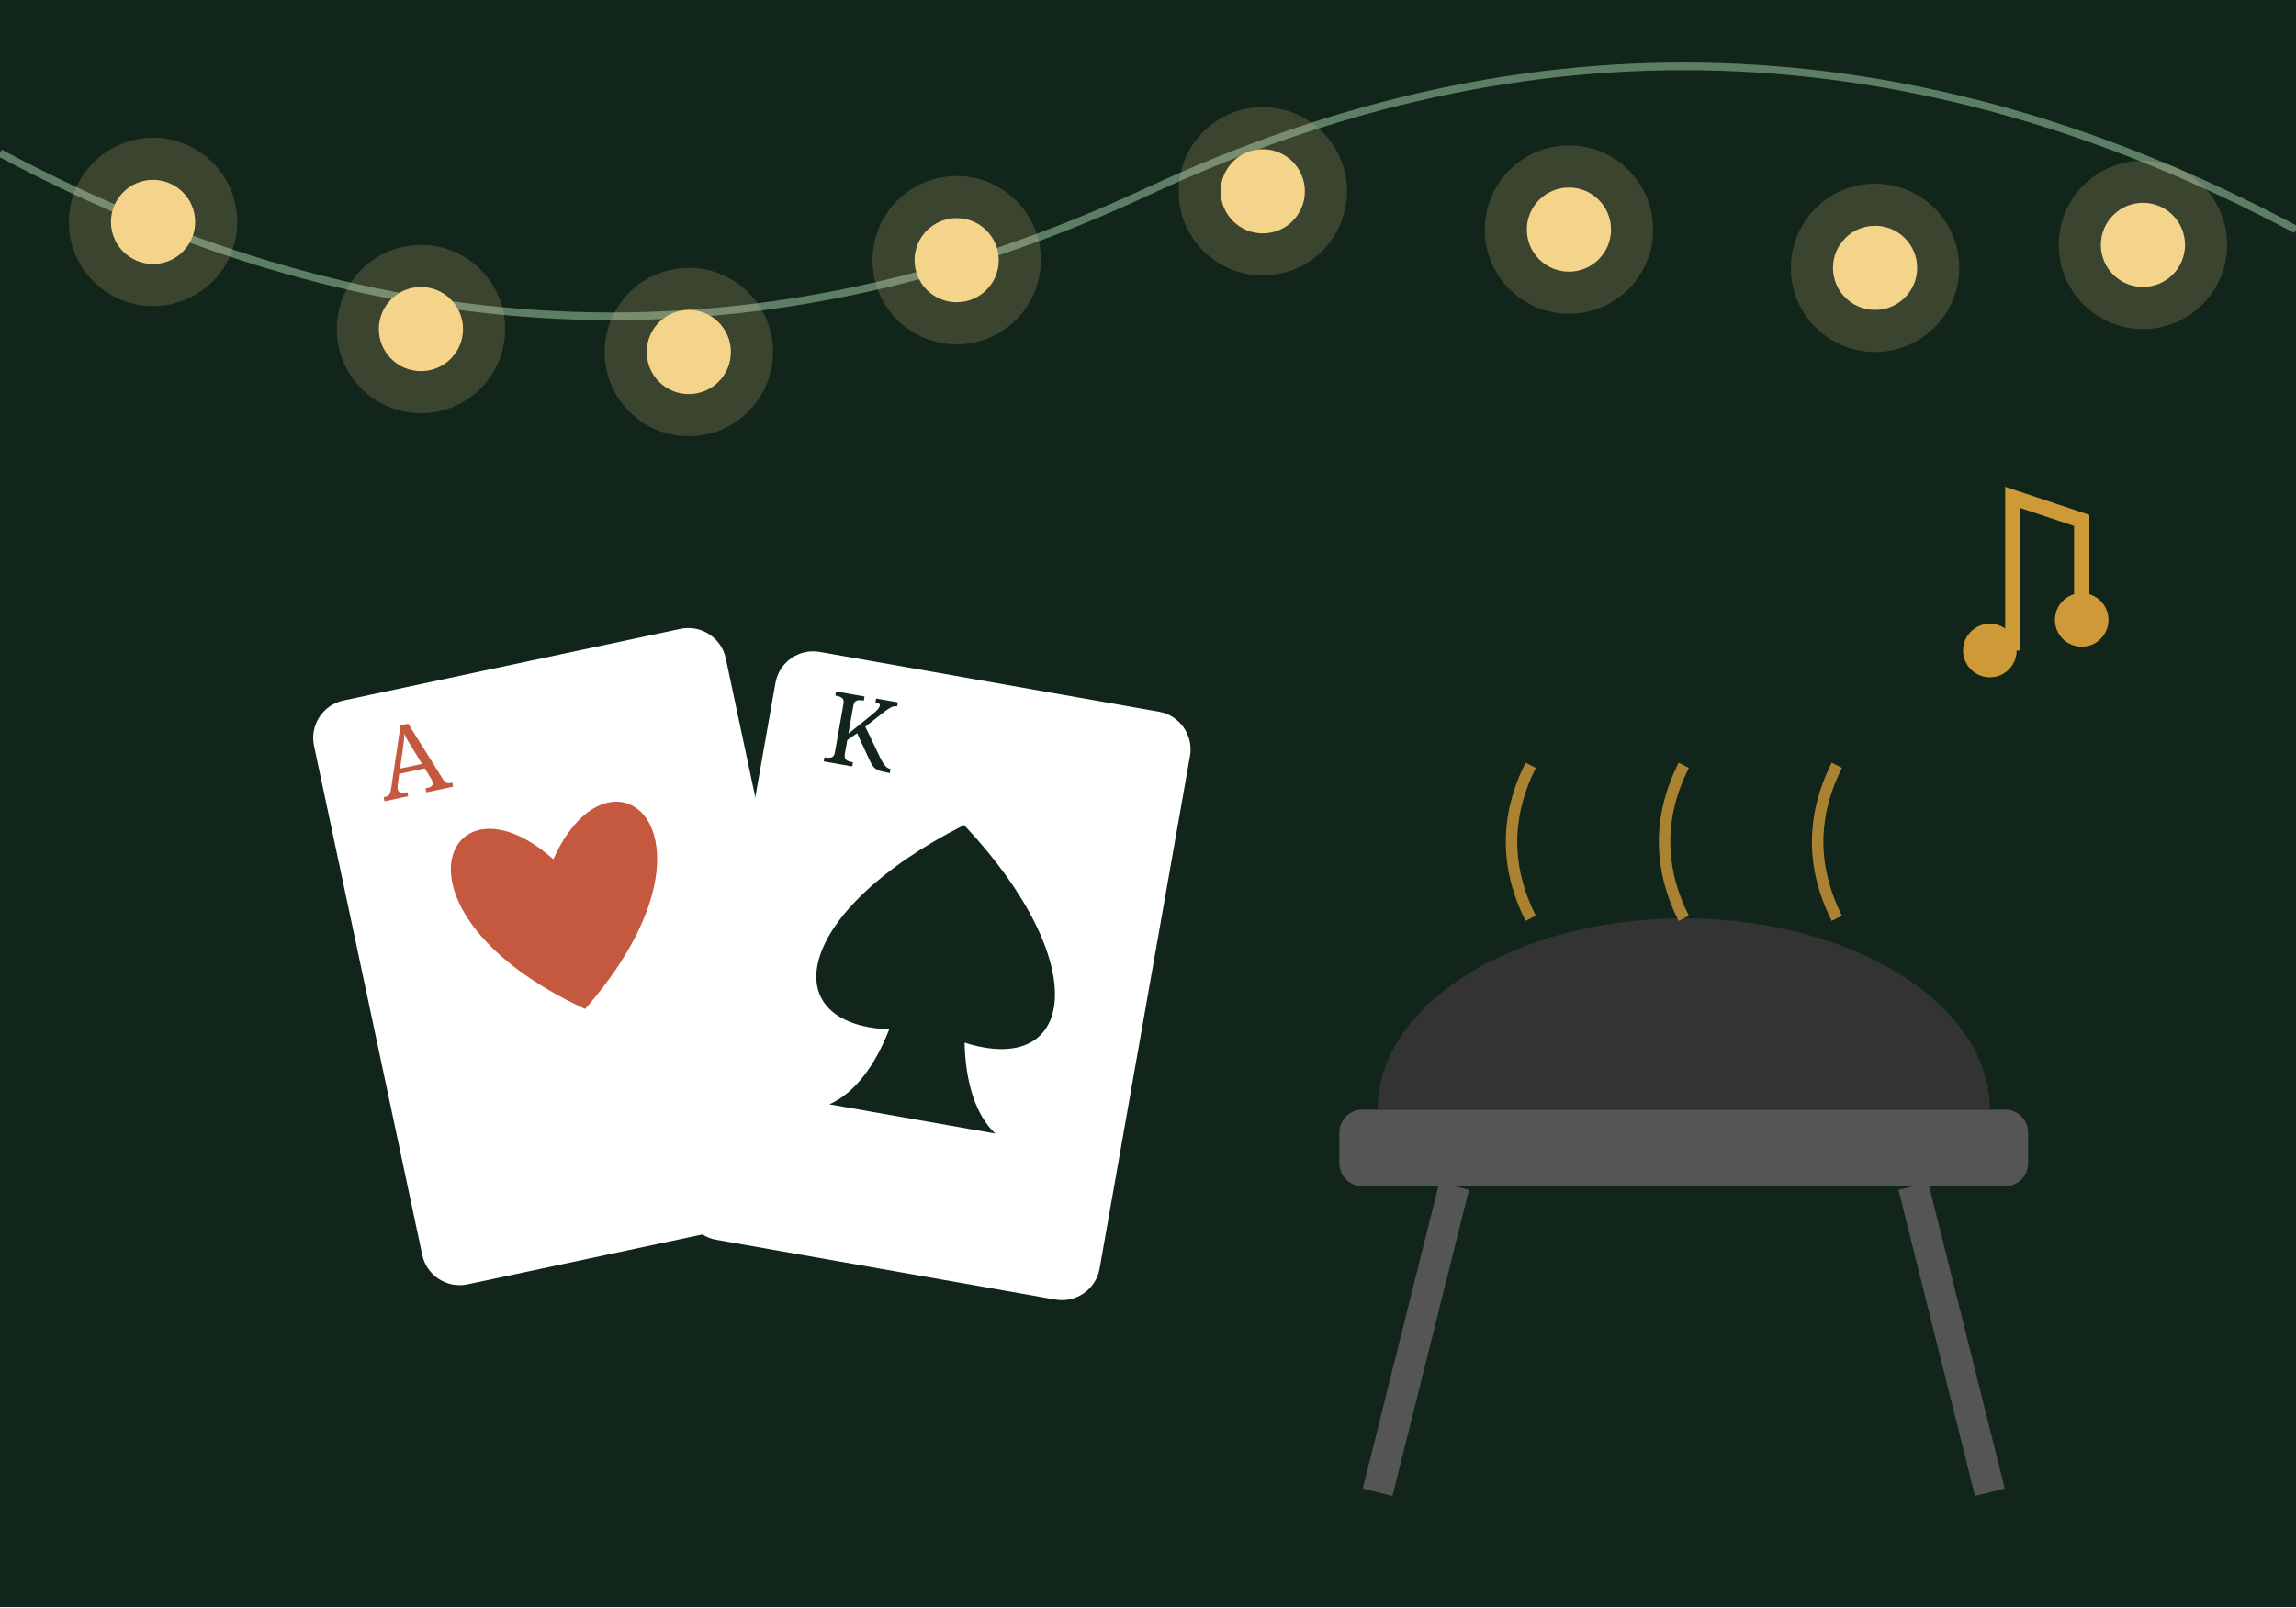
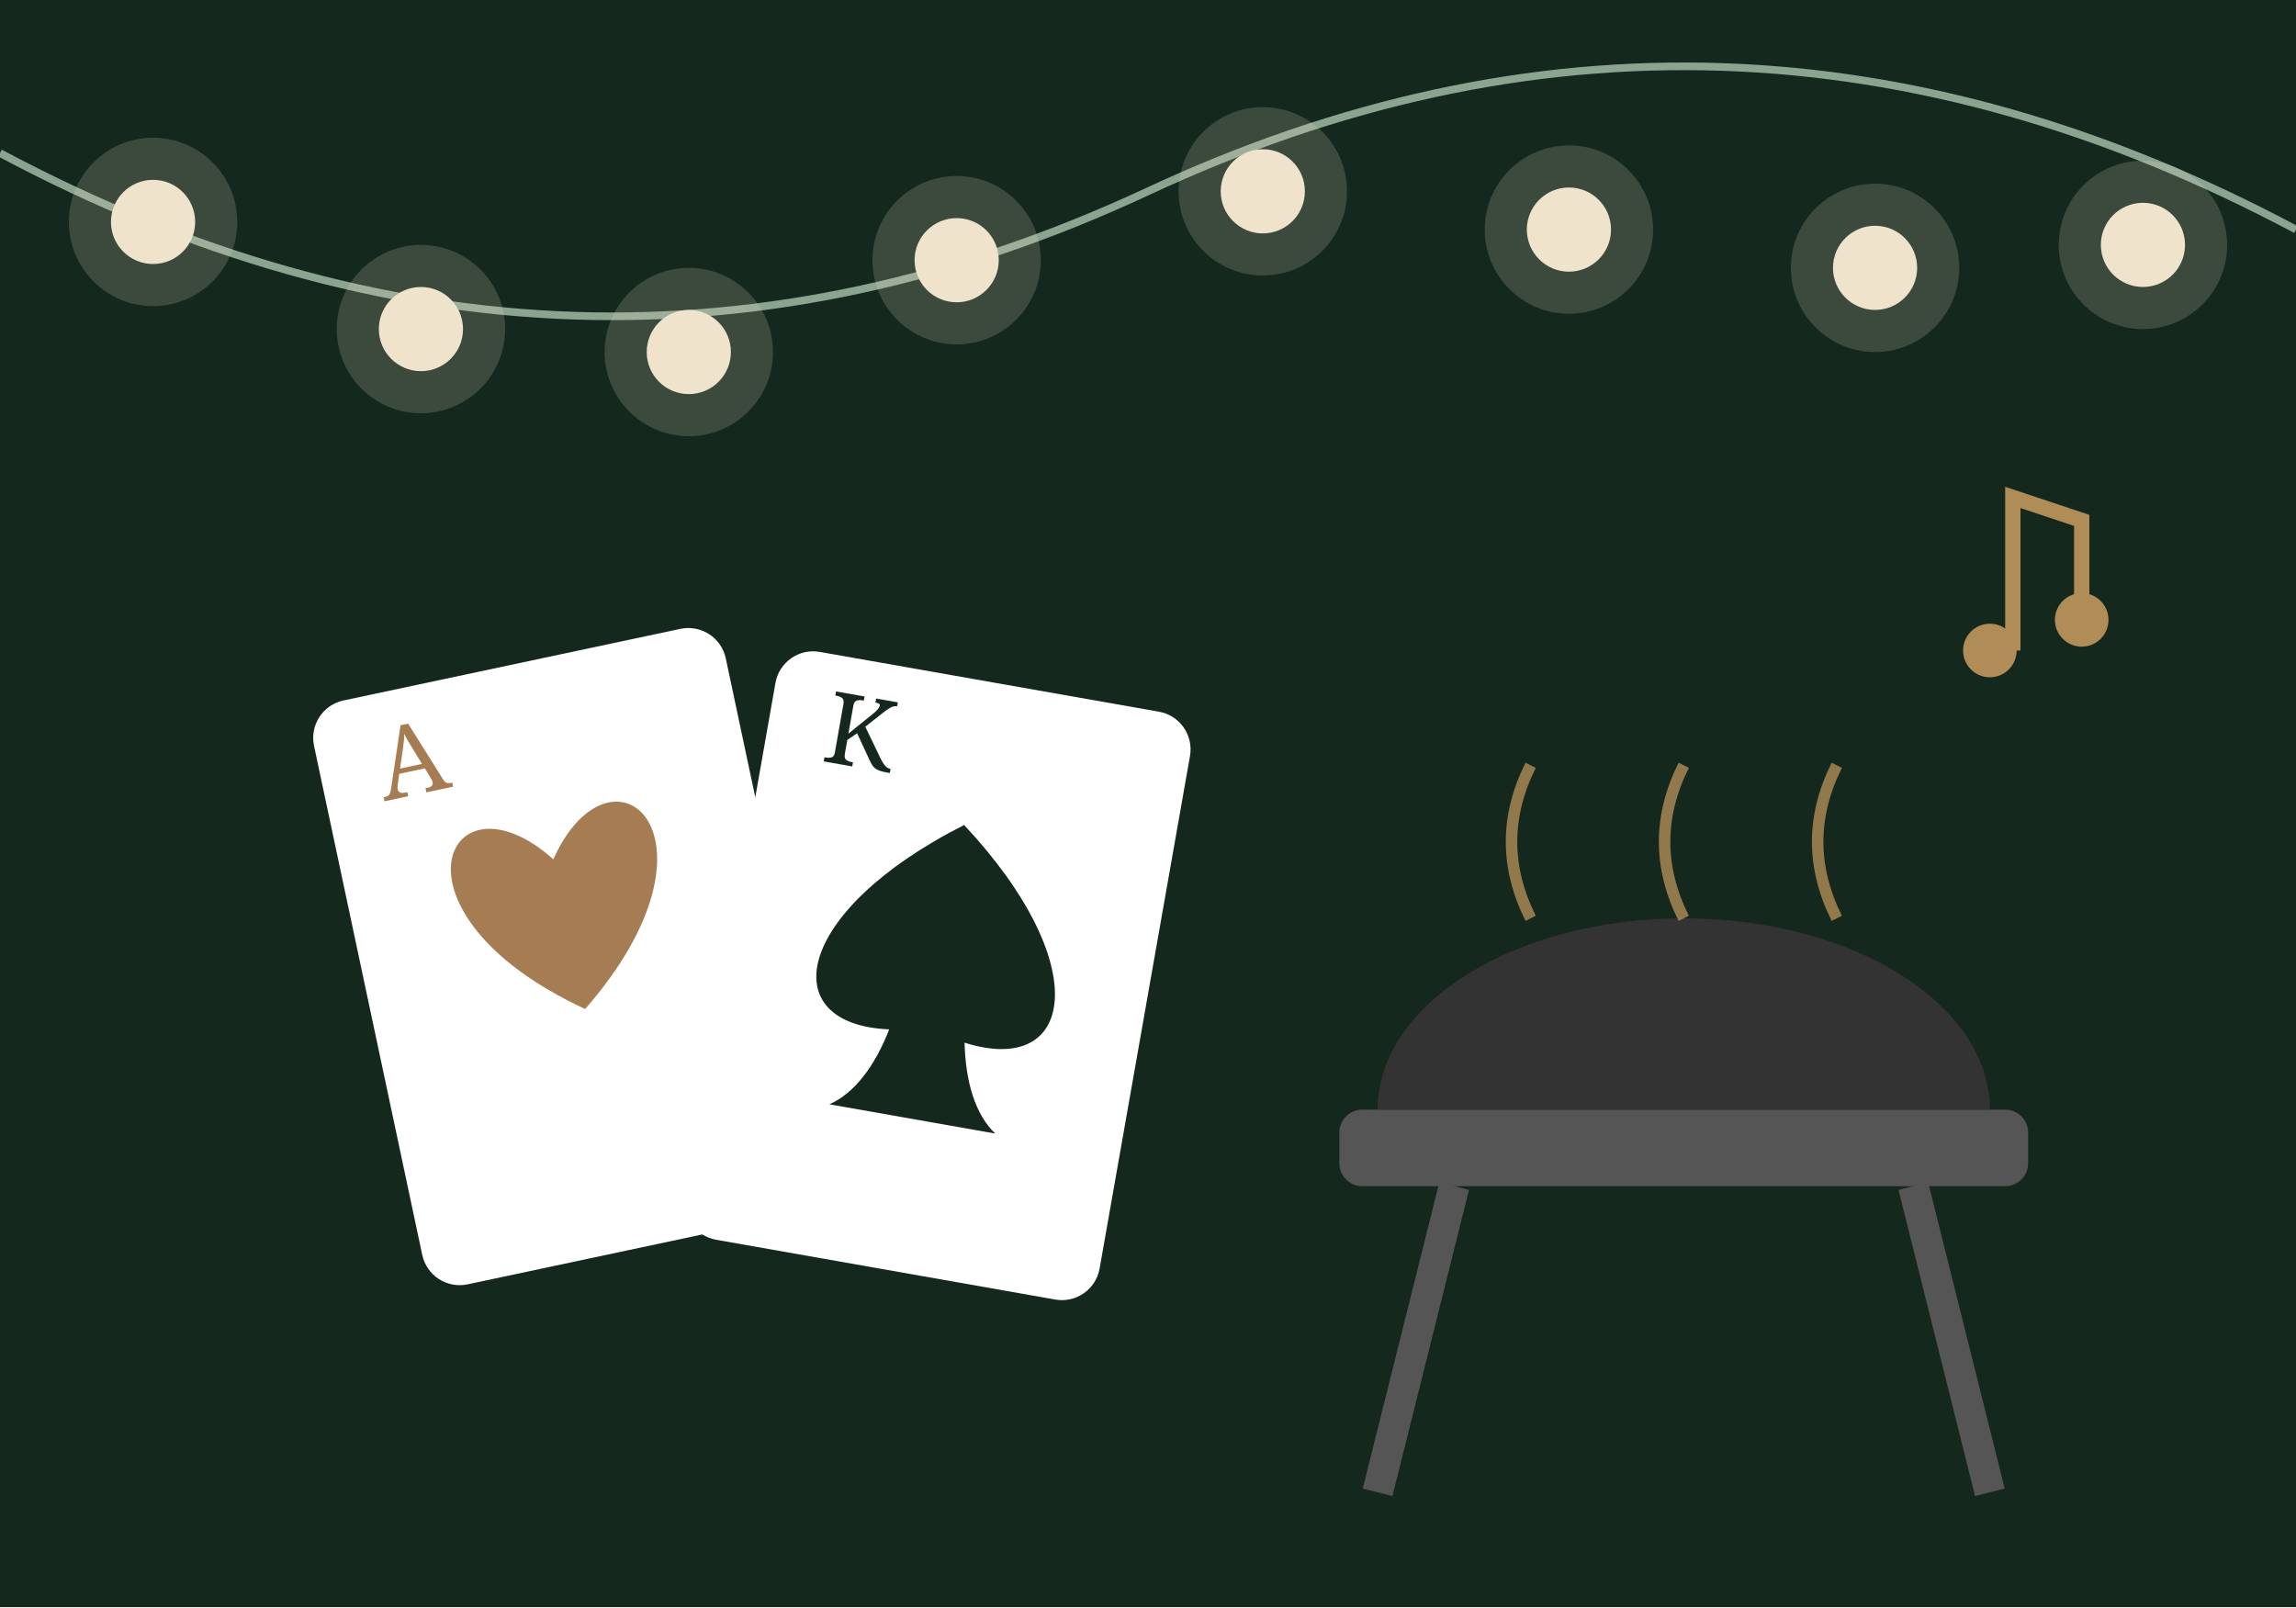
<svg xmlns="http://www.w3.org/2000/svg" viewBox="0 0 600 420" role="img" aria-label="Illustration of string lights, playing cards and a barbecue grill">
-   <rect width="600" height="420" fill="#12251A" />
-   <path d="M0 40 Q150 120 300 50 T600 60" stroke="#5E7D66" stroke-width="2" fill="none" />
-   <g>
-     <circle cx="40" cy="58" r="11" fill="#F4D48A" />
-     <circle cx="40" cy="58" r="22" fill="#F4D48A" opacity=".18" />
+   <style>
+ @media (prefers-reduced-motion: no-preference){
+ .bob{animation:bob 4s ease-in-out infinite;transform-box:fill-box;transform-origin:center}
+ .sway{animation:sway 5s ease-in-out infinite;transform-box:fill-box;transform-origin:bottom center}
+ .steam{animation:steam 3.2s ease-in-out infinite;opacity:0}
+ .steam.d2{animation-delay:1s}.steam.d3{animation-delay:2s}
+ .twinkle{animation:tw 2.6s ease-in-out infinite}
+ .twinkle:nth-of-type(2n){animation-delay:.8s}.twinkle:nth-of-type(3n){animation-delay:1.6s}
+ .wave{animation:wave 6s linear infinite}
+ .bx{animation:bx 3.2s ease-in-out infinite alternate}
+ .by{animation:by .8s cubic-bezier(.5,0,.5,1) infinite alternate}
+ .toss{animation:toss 2.4s ease-in-out infinite}
+ .drift{animation:drift 9s ease-in-out infinite alternate}
+ .spin{animation:spin 30s linear infinite;transform-box:fill-box;transform-origin:center}
+ }
+ @keyframes bob{50%{transform:translateY(-8px)}}
+ @keyframes sway{0%,100%{transform:rotate(-2.5deg)}50%{transform:rotate(2.5deg)}}
+ @keyframes steam{0%{opacity:0;transform:translateY(12px)}35%{opacity:.9}100%{opacity:0;transform:translateY(-26px)}}
+ @keyframes tw{0%,100%{opacity:1}50%{opacity:.45}}
+ @keyframes wave{to{transform:translateX(-60px)}}
+ @keyframes bx{from{transform:translateX(-120px)}to{transform:translateX(90px)}}
+ @keyframes by{from{transform:translateY(-40px)}to{transform:translateY(20px)}}
+ @keyframes toss{0%,100%{transform:translateY(0)}50%{transform:translateY(-34px)}}
+ @keyframes drift{to{transform:translateX(40px)}}
+ @keyframes spin{to{transform:rotate(360deg)}}
+ </style>
+   <rect width="600" height="420" fill="#15281D" />
+   <path d="M0 40 Q150 120 300 50 T600 60" stroke="#8BA48F" stroke-width="2" fill="none" />
+   <g class="twinkle">
+     <circle cx="40" cy="58" r="11" fill="#EFE3CC" />
+     <circle cx="40" cy="58" r="22" fill="#EFE3CC" opacity=".18" />
  </g>
-   <g>
-     <circle cx="110" cy="86" r="11" fill="#F4D48A" />
-     <circle cx="110" cy="86" r="22" fill="#F4D48A" opacity=".18" />
+   <g class="twinkle">
+     <circle cx="110" cy="86" r="11" fill="#EFE3CC" />
+     <circle cx="110" cy="86" r="22" fill="#EFE3CC" opacity=".18" />
  </g>
-   <g>
-     <circle cx="180" cy="92" r="11" fill="#F4D48A" />
-     <circle cx="180" cy="92" r="22" fill="#F4D48A" opacity=".18" />
+   <g class="twinkle">
+     <circle cx="180" cy="92" r="11" fill="#EFE3CC" />
+     <circle cx="180" cy="92" r="22" fill="#EFE3CC" opacity=".18" />
  </g>
-   <g>
-     <circle cx="250" cy="68" r="11" fill="#F4D48A" />
-     <circle cx="250" cy="68" r="22" fill="#F4D48A" opacity=".18" />
+   <g class="twinkle">
+     <circle cx="250" cy="68" r="11" fill="#EFE3CC" />
+     <circle cx="250" cy="68" r="22" fill="#EFE3CC" opacity=".18" />
  </g>
-   <g>
-     <circle cx="330" cy="50" r="11" fill="#F4D48A" />
-     <circle cx="330" cy="50" r="22" fill="#F4D48A" opacity=".18" />
+   <g class="twinkle">
+     <circle cx="330" cy="50" r="11" fill="#EFE3CC" />
+     <circle cx="330" cy="50" r="22" fill="#EFE3CC" opacity=".18" />
  </g>
-   <g>
-     <circle cx="410" cy="60" r="11" fill="#F4D48A" />
-     <circle cx="410" cy="60" r="22" fill="#F4D48A" opacity=".18" />
+   <g class="twinkle">
+     <circle cx="410" cy="60" r="11" fill="#EFE3CC" />
+     <circle cx="410" cy="60" r="22" fill="#EFE3CC" opacity=".18" />
  </g>
-   <g>
-     <circle cx="490" cy="70" r="11" fill="#F4D48A" />
-     <circle cx="490" cy="70" r="22" fill="#F4D48A" opacity=".18" />
+   <g class="twinkle">
+     <circle cx="490" cy="70" r="11" fill="#EFE3CC" />
+     <circle cx="490" cy="70" r="22" fill="#EFE3CC" opacity=".18" />
  </g>
-   <g>
-     <circle cx="560" cy="64" r="11" fill="#F4D48A" />
-     <circle cx="560" cy="64" r="22" fill="#F4D48A" opacity=".18" />
+   <g class="twinkle">
+     <circle cx="560" cy="64" r="11" fill="#EFE3CC" />
+     <circle cx="560" cy="64" r="22" fill="#EFE3CC" opacity=".18" />
  </g>
  <g transform="translate(150 250) rotate(-12)">
    <rect x="-55" y="-78" width="110" height="156" rx="10" fill="#fff" />
-     <path d="M0 -26 c-22 -30 -48 4 0 40 c48 -36 22 -70 0 -40z" fill="#C4593F" />
-     <text x="-40" y="-50" font-family="Georgia" font-size="26" fill="#C4593F">A</text>
+     <path d="M0 -26 c-22 -30 -48 4 0 40 c48 -36 22 -70 0 -40z" fill="#A67C52" />
+     <text x="-40" y="-50" font-family="Georgia" font-size="26" fill="#A67C52">A</text>
  </g>
  <g transform="translate(245 255) rotate(10)">
    <rect x="-55" y="-78" width="110" height="156" rx="10" fill="#fff" />
-     <path d="M0 -40 c-40 30 -40 60 -10 56 c-2 10 -6 18 -12 22 h44 c-6 -4 -10 -12 -12 -22 c30 4 30 -26 -10 -56z" fill="#12251A" />
-     <text x="-40" y="-50" font-family="Georgia" font-size="26" fill="#12251A">K</text>
+     <path d="M0 -40 c-40 30 -40 60 -10 56 c-2 10 -6 18 -12 22 h44 c-6 -4 -10 -12 -12 -22 c30 4 30 -26 -10 -56z" fill="#15281D" />
+     <text x="-40" y="-50" font-family="Georgia" font-size="26" fill="#15281D">K</text>
  </g>
  <g transform="translate(440 300)">
    <rect x="-90" y="-10" width="180" height="20" rx="6" fill="#555" />
    <path d="M-80 -10 a80 50 0 0 1 160 0" fill="#333" />
    <path d="M-60 10 L-80 90 M60 10 L80 90" stroke="#555" stroke-width="8" />
-     <g stroke="#CE9A38" stroke-width="3" fill="none" opacity=".8">
+     <g stroke="#B08D57" stroke-width="3" fill="none" opacity=".8">
      <path d="M-40 -60 q-10 -20 0 -40" />
      <path d="M0 -60 q-10 -20 0 -40" />
      <path d="M40 -60 q-10 -20 0 -40" />
    </g>
  </g>
-   <g fill="#CE9A38">
+   <g fill="#B08D57">
    <circle cx="520" cy="170" r="7" />
-     <path d="M526 170 V130 l18 6 v26" stroke="#CE9A38" stroke-width="4" fill="none" />
+     <path d="M526 170 V130 l18 6 v26" stroke="#B08D57" stroke-width="4" fill="none" />
    <circle cx="544" cy="162" r="7" />
  </g>
</svg>
